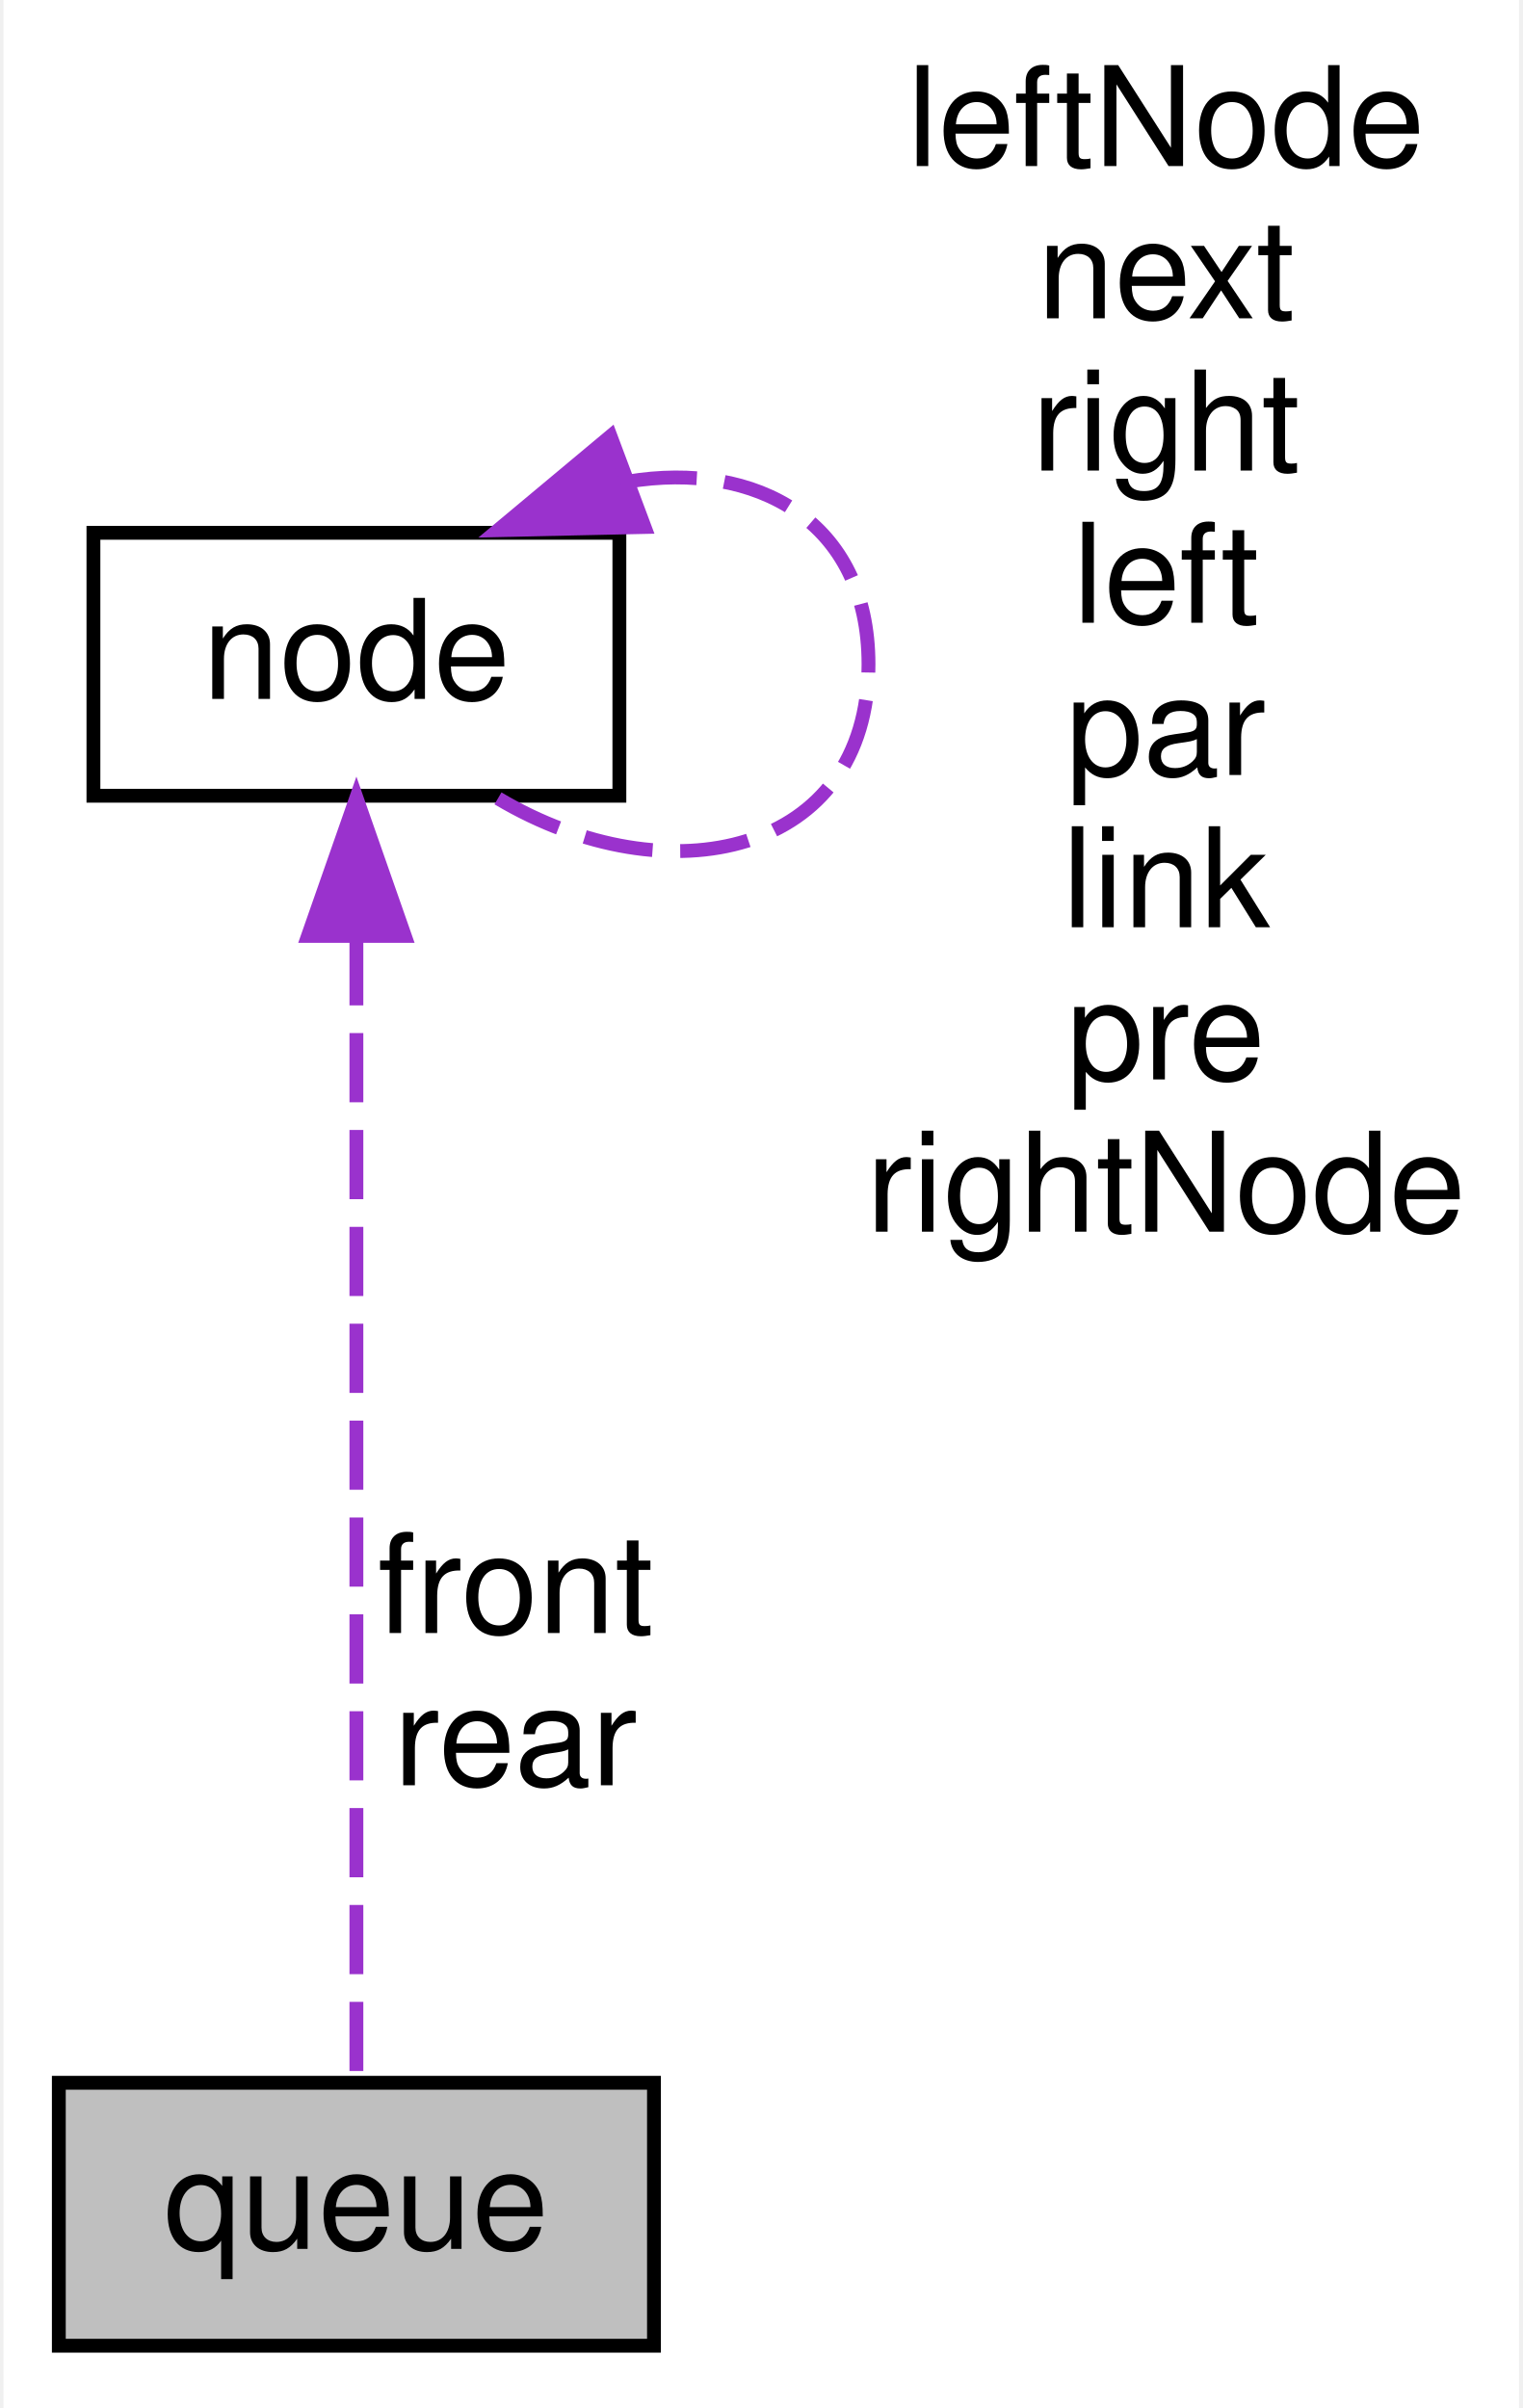
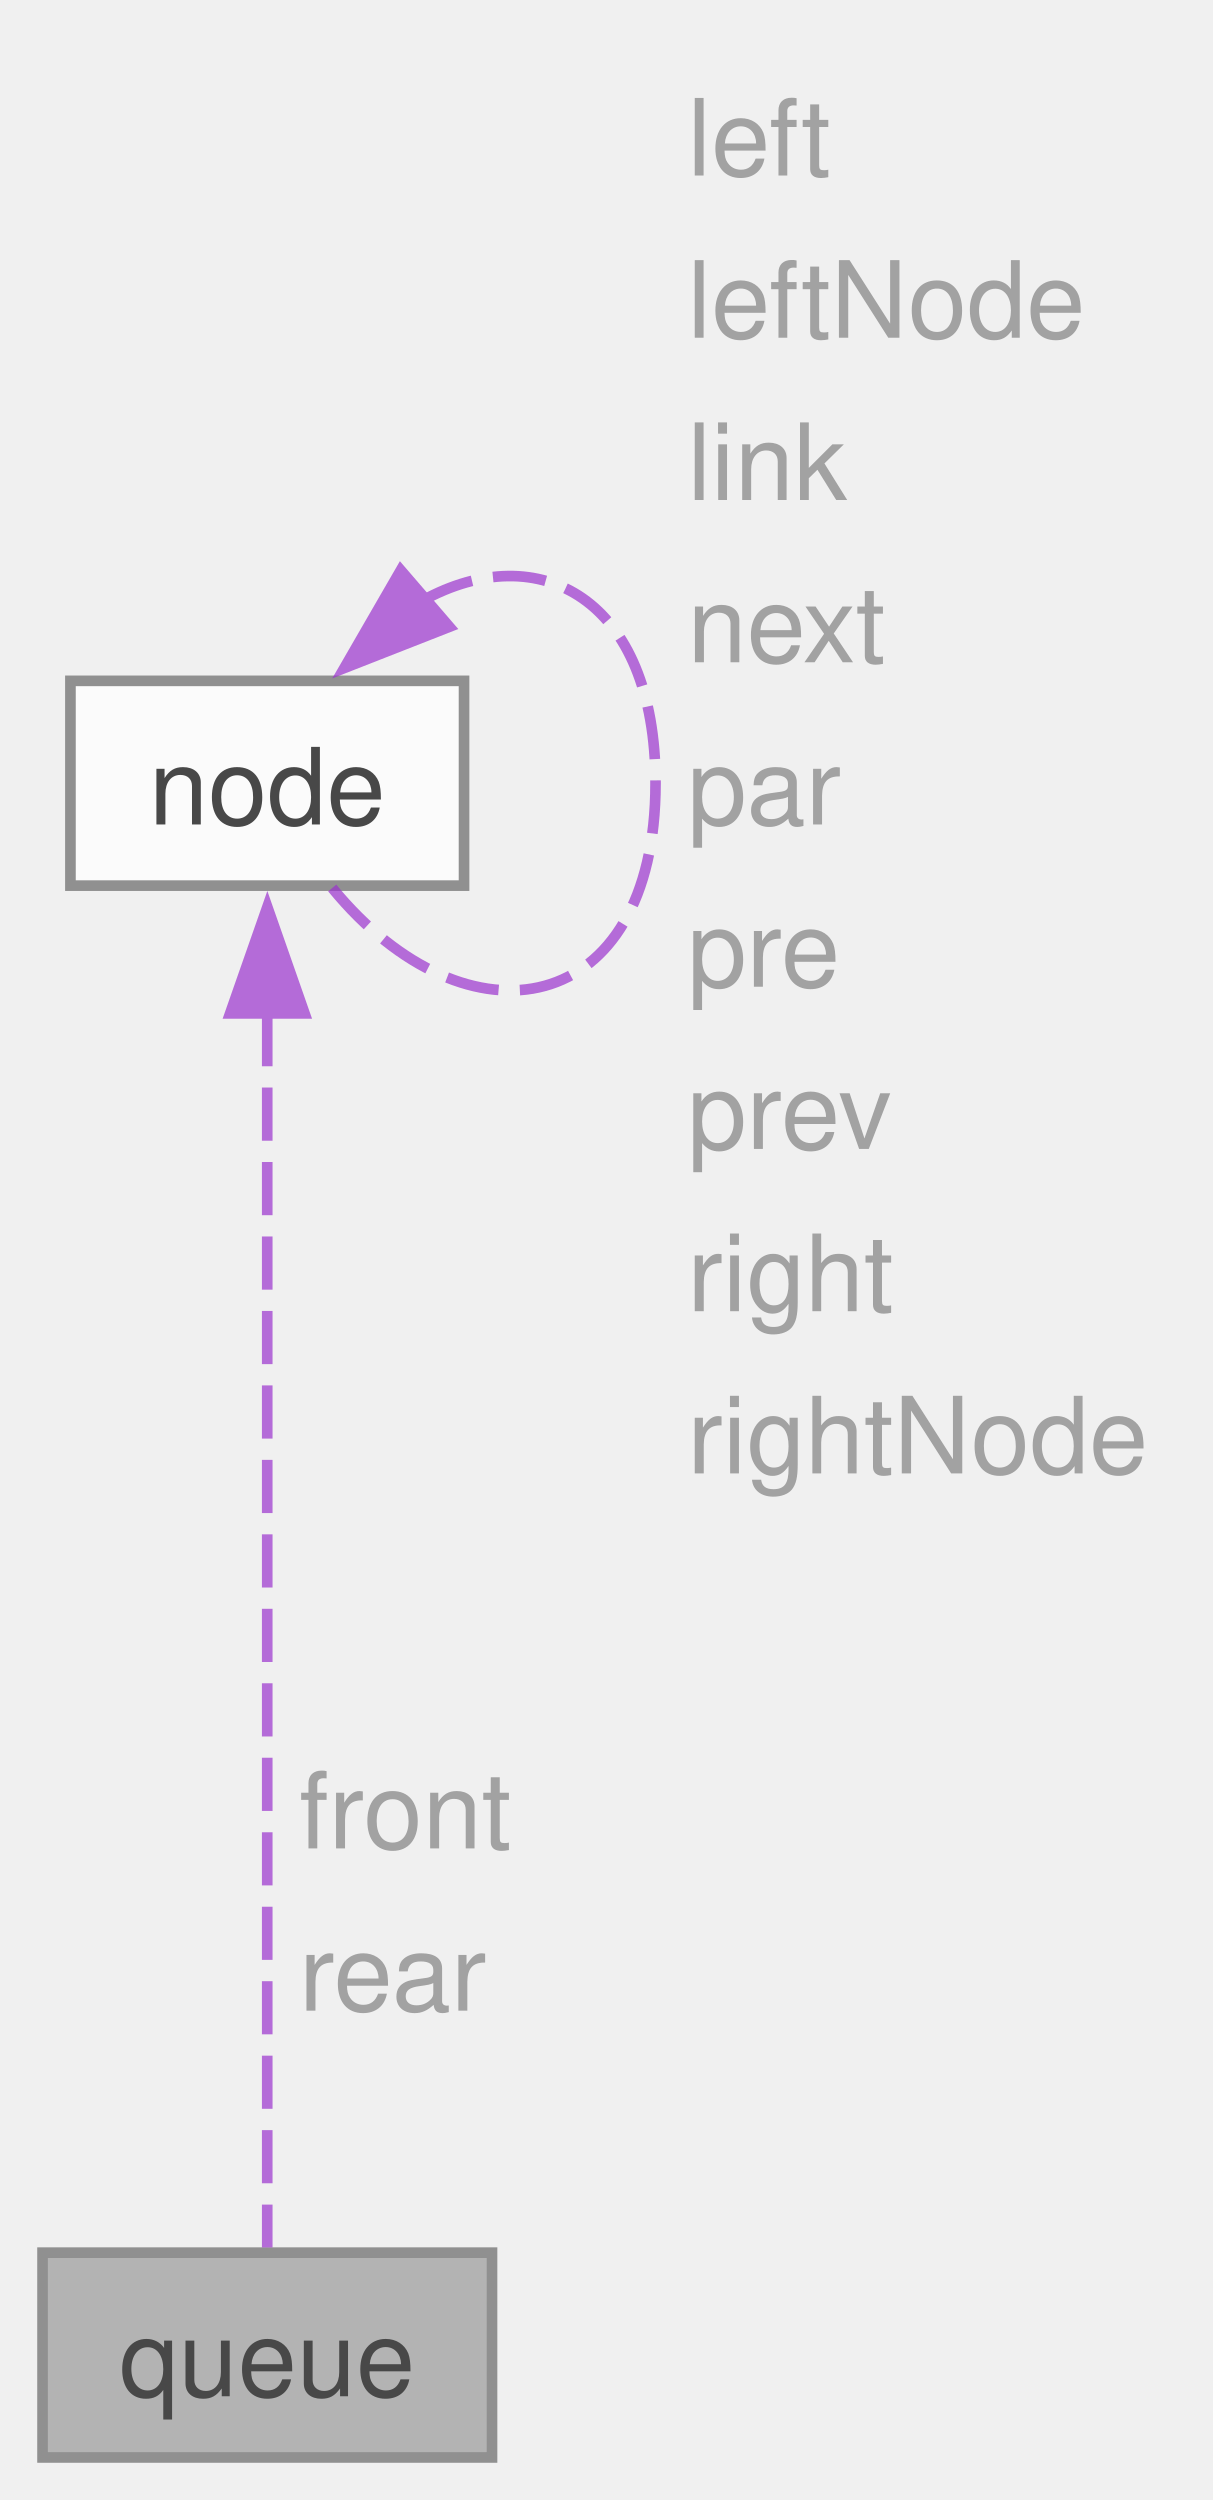
- <svg xmlns="http://www.w3.org/2000/svg" xmlns:xlink="http://www.w3.org/1999/xlink" width="110pt" height="174pt" viewBox="0.00 0.00 109.50 174.00">
-   <g id="graph0" class="graph" transform="scale(1 1) rotate(0) translate(4 170)">
-     <polygon fill="white" stroke="transparent" points="-4,4 -4,-170 105.5,-170 105.5,4 -4,4" />
-     <g id="node1" class="node">
-       <g id="a_node1">
-         <a xlink:title=" ">
-           <polygon fill="#bfbfbf" stroke="black" points="0,-0.5 0,-19.5 43,-19.5 43,-0.5 0,-0.5" />
-           <text text-anchor="middle" x="21.5" y="-7.5" font-family="Helvetica,sans-Serif" font-size="10.00">queue</text>
-         </a>
+ <svg xmlns="http://www.w3.org/2000/svg" xmlns:xlink="http://www.w3.org/1999/xlink" width="114pt" height="235pt" viewBox="0.00 0.00 114.00 235.00">
+   <svg id="main" version="1.1" xml:space="preserve">
+     <style type="text/css">
+ .node, .edge {opacity: 0.7;}
+ .node.selected, .edge.selected {opacity: 1;}
+ .edge:hover path { stroke: red; }
+ .edge:hover polygon { stroke: red; fill: red; }
+ </style>
+     <svg id="graph" class="graph">
+       <g id="graph0" class="graph" transform="scale(1 1) rotate(0) translate(4 231)">
+         <g id="Node000001" class="node">
+           <g id="a_Node000001">
+             <a xlink:title=" ">
+               <polygon fill="#999999" stroke="#666666" points="42.25,-19.25 0,-19.25 0,0 42.25,0 42.25,-19.25" />
+               <text xml:space="preserve" text-anchor="middle" x="21.12" y="-5.75" font-family="Helvetica,sans-Serif" font-size="10.00">queue</text>
+             </a>
+           </g>
+         </g>
+         <g id="Node000002" class="node">
+           <g id="a_Node000002">
+             <a xlink:href="../../d5/da1/structnode.html" target="_top" xlink:title="Node, the basic data structure in the tree.">
+               <polygon fill="white" stroke="#666666" points="39.62,-167 2.62,-167 2.62,-147.75 39.62,-147.75 39.62,-167" />
+               <text xml:space="preserve" text-anchor="middle" x="21.12" y="-153.5" font-family="Helvetica,sans-Serif" font-size="10.00">node</text>
+             </a>
+           </g>
+         </g>
+         <g id="edge1_Node000001_Node000002" class="edge">
+           <g id="a_edge1_Node000001_Node000002">
+             <a xlink:title=" ">
+               <path fill="none" stroke="#9a32cd" stroke-dasharray="5,2" d="M21.12,-135.77C21.12,-103.6 21.12,-42.74 21.12,-19.74" />
+               <polygon fill="#9a32cd" stroke="#9a32cd" points="17.63,-135.74 21.13,-145.74 24.63,-135.74 17.63,-135.74" />
+             </a>
+           </g>
+           <text xml:space="preserve" text-anchor="start" x="24.12" y="-57.25" font-family="Helvetica,sans-Serif" font-size="10.00" fill="grey">front</text>
+           <text xml:space="preserve" text-anchor="start" x="24.12" y="-42" font-family="Helvetica,sans-Serif" font-size="10.00" fill="grey">rear</text>
+         </g>
+         <g id="edge2_Node000002_Node000002" class="edge">
+           <g id="a_edge2_Node000002_Node000002">
+             <a xlink:title=" ">
+               <path fill="none" stroke="#9a32cd" stroke-dasharray="5,2" d="M35.74,-174.55C46.64,-180.55 57.62,-174.82 57.62,-157.38 57.62,-135.26 39.98,-131.98 27.23,-147.53" />
+               <polygon fill="#9a32cd" stroke="#9a32cd" points="38.24,-172.08 28.37,-168.21 33.67,-177.39 38.24,-172.08" />
+             </a>
+           </g>
+           <text xml:space="preserve" text-anchor="start" x="60.62" y="-214.5" font-family="Helvetica,sans-Serif" font-size="10.00" fill="grey">left</text>
+           <text xml:space="preserve" text-anchor="start" x="60.62" y="-199.25" font-family="Helvetica,sans-Serif" font-size="10.00" fill="grey">leftNode</text>
+           <text xml:space="preserve" text-anchor="start" x="60.62" y="-184" font-family="Helvetica,sans-Serif" font-size="10.00" fill="grey">link</text>
+           <text xml:space="preserve" text-anchor="start" x="60.62" y="-168.75" font-family="Helvetica,sans-Serif" font-size="10.00" fill="grey">next</text>
+           <text xml:space="preserve" text-anchor="start" x="60.62" y="-153.5" font-family="Helvetica,sans-Serif" font-size="10.00" fill="grey">par</text>
+           <text xml:space="preserve" text-anchor="start" x="60.62" y="-138.25" font-family="Helvetica,sans-Serif" font-size="10.00" fill="grey">pre</text>
+           <text xml:space="preserve" text-anchor="start" x="60.62" y="-123" font-family="Helvetica,sans-Serif" font-size="10.00" fill="grey">prev</text>
+           <text xml:space="preserve" text-anchor="start" x="60.62" y="-107.75" font-family="Helvetica,sans-Serif" font-size="10.00" fill="grey">right</text>
+           <text xml:space="preserve" text-anchor="start" x="60.62" y="-92.5" font-family="Helvetica,sans-Serif" font-size="10.00" fill="grey">rightNode</text>
+         </g>
      </g>
-     </g>
-     <g id="node2" class="node">
-       <g id="a_node2">
-         <a xlink:href="../../d5/da1/structnode.html" target="_top" xlink:title="Kyler Smith, 2017 Stack data structure implementation.">
-           <polygon fill="white" stroke="black" points="2.5,-112.5 2.5,-131.5 40.5,-131.5 40.5,-112.5 2.5,-112.5" />
-           <text text-anchor="middle" x="21.5" y="-119.5" font-family="Helvetica,sans-Serif" font-size="10.00">node</text>
-         </a>
-       </g>
-     </g>
-     <g id="edge1" class="edge">
-       <path fill="none" stroke="#9a32cd" stroke-dasharray="5,2" d="M21.5,-102.35C21.5,-78.25 21.5,-37.31 21.5,-19.59" />
-       <polygon fill="#9a32cd" stroke="#9a32cd" points="18,-102.37 21.5,-112.37 25,-102.37 18,-102.37" />
-       <text text-anchor="middle" x="33" y="-52" font-family="Helvetica,sans-Serif" font-size="10.00"> front</text>
-       <text text-anchor="middle" x="33" y="-41" font-family="Helvetica,sans-Serif" font-size="10.00">rear</text>
-     </g>
-     <g id="edge2" class="edge">
-       <path fill="none" stroke="#9a32cd" stroke-dasharray="5,2" d="M41.11,-135.2C50.37,-136.74 58.5,-132.34 58.5,-122 58.5,-108.22 44.04,-104.99 31.73,-112.31" />
-       <polygon fill="#9a32cd" stroke="#9a32cd" points="42.32,-131.92 31.73,-131.69 39.86,-138.48 42.32,-131.92" />
-       <text text-anchor="middle" x="80" y="-158" font-family="Helvetica,sans-Serif" font-size="10.00"> leftNode</text>
-       <text text-anchor="middle" x="80" y="-147" font-family="Helvetica,sans-Serif" font-size="10.00">next</text>
-       <text text-anchor="middle" x="80" y="-136" font-family="Helvetica,sans-Serif" font-size="10.00">right</text>
-       <text text-anchor="middle" x="80" y="-125" font-family="Helvetica,sans-Serif" font-size="10.00">left</text>
-       <text text-anchor="middle" x="80" y="-114" font-family="Helvetica,sans-Serif" font-size="10.00">par</text>
-       <text text-anchor="middle" x="80" y="-103" font-family="Helvetica,sans-Serif" font-size="10.00">link</text>
-       <text text-anchor="middle" x="80" y="-92" font-family="Helvetica,sans-Serif" font-size="10.00">pre</text>
-       <text text-anchor="middle" x="80" y="-81" font-family="Helvetica,sans-Serif" font-size="10.00">rightNode</text>
-     </g>
-   </g>
+     </svg>
+   </svg>
+   <style type="text/css">
+ 
+ [data-mouse-over-selected='false'] { opacity: 0.7; }
+ [data-mouse-over-selected='true']  { opacity: 1.0; }
+ 
+ </style>
</svg>
